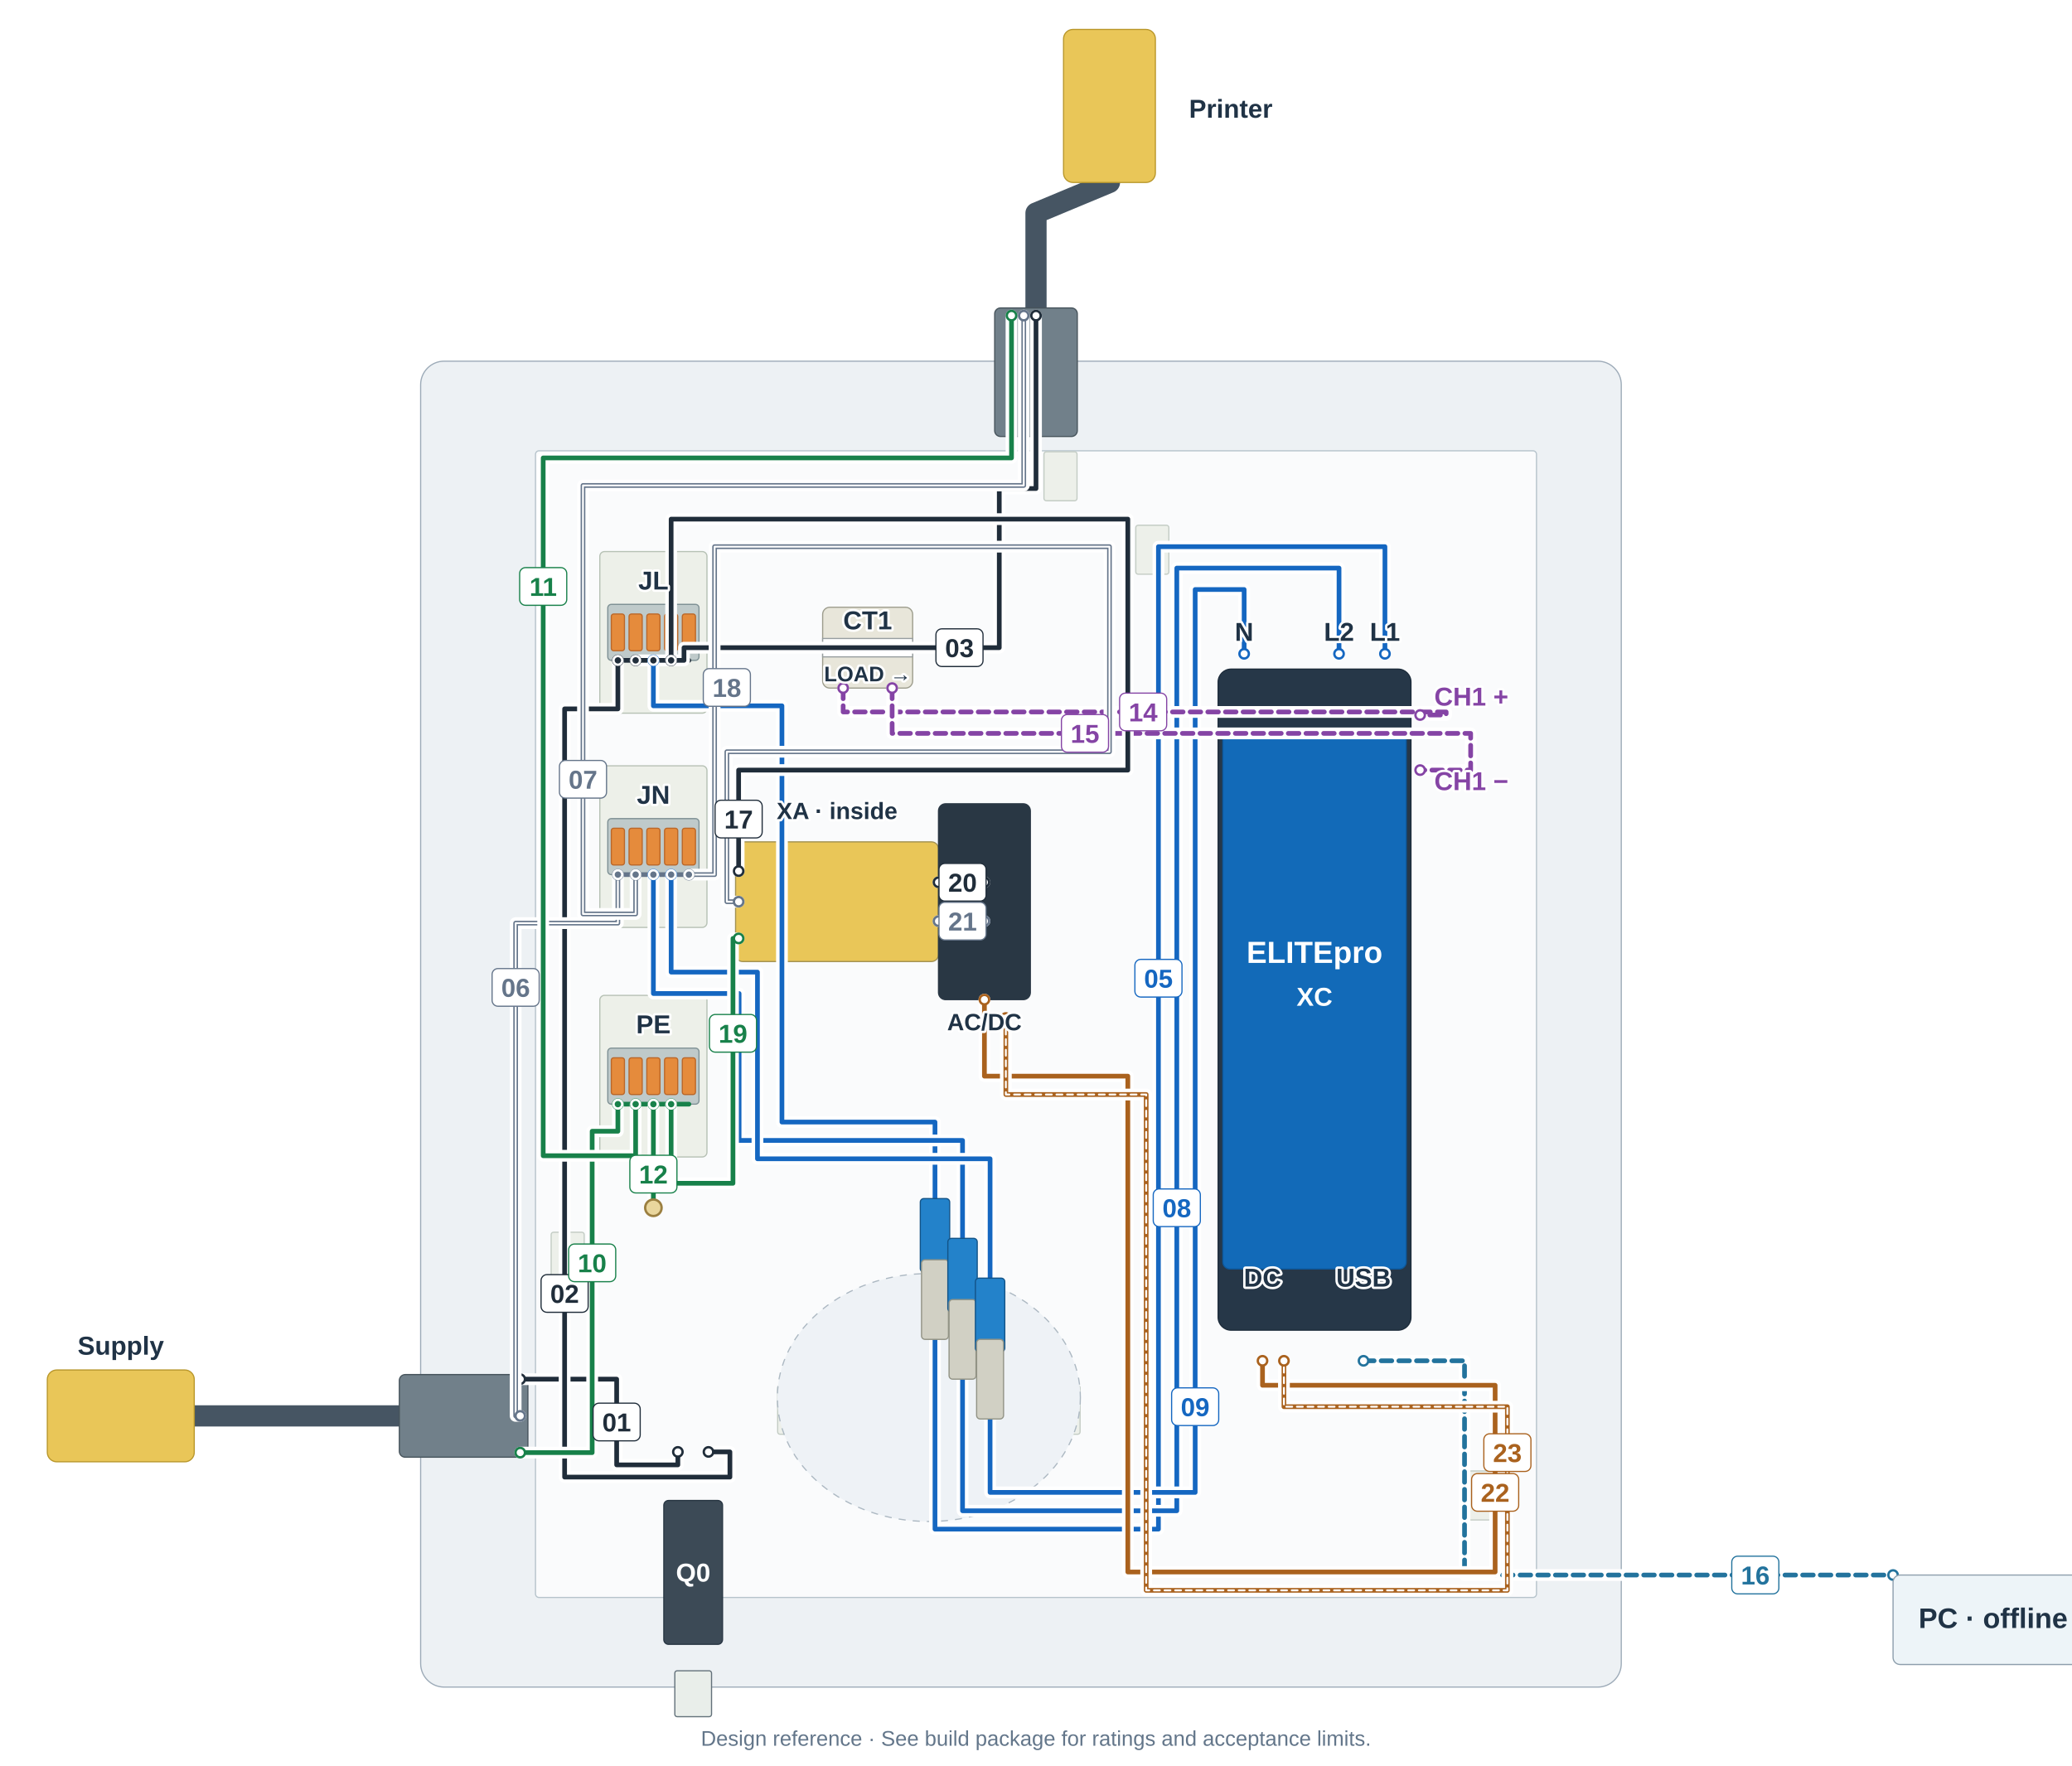
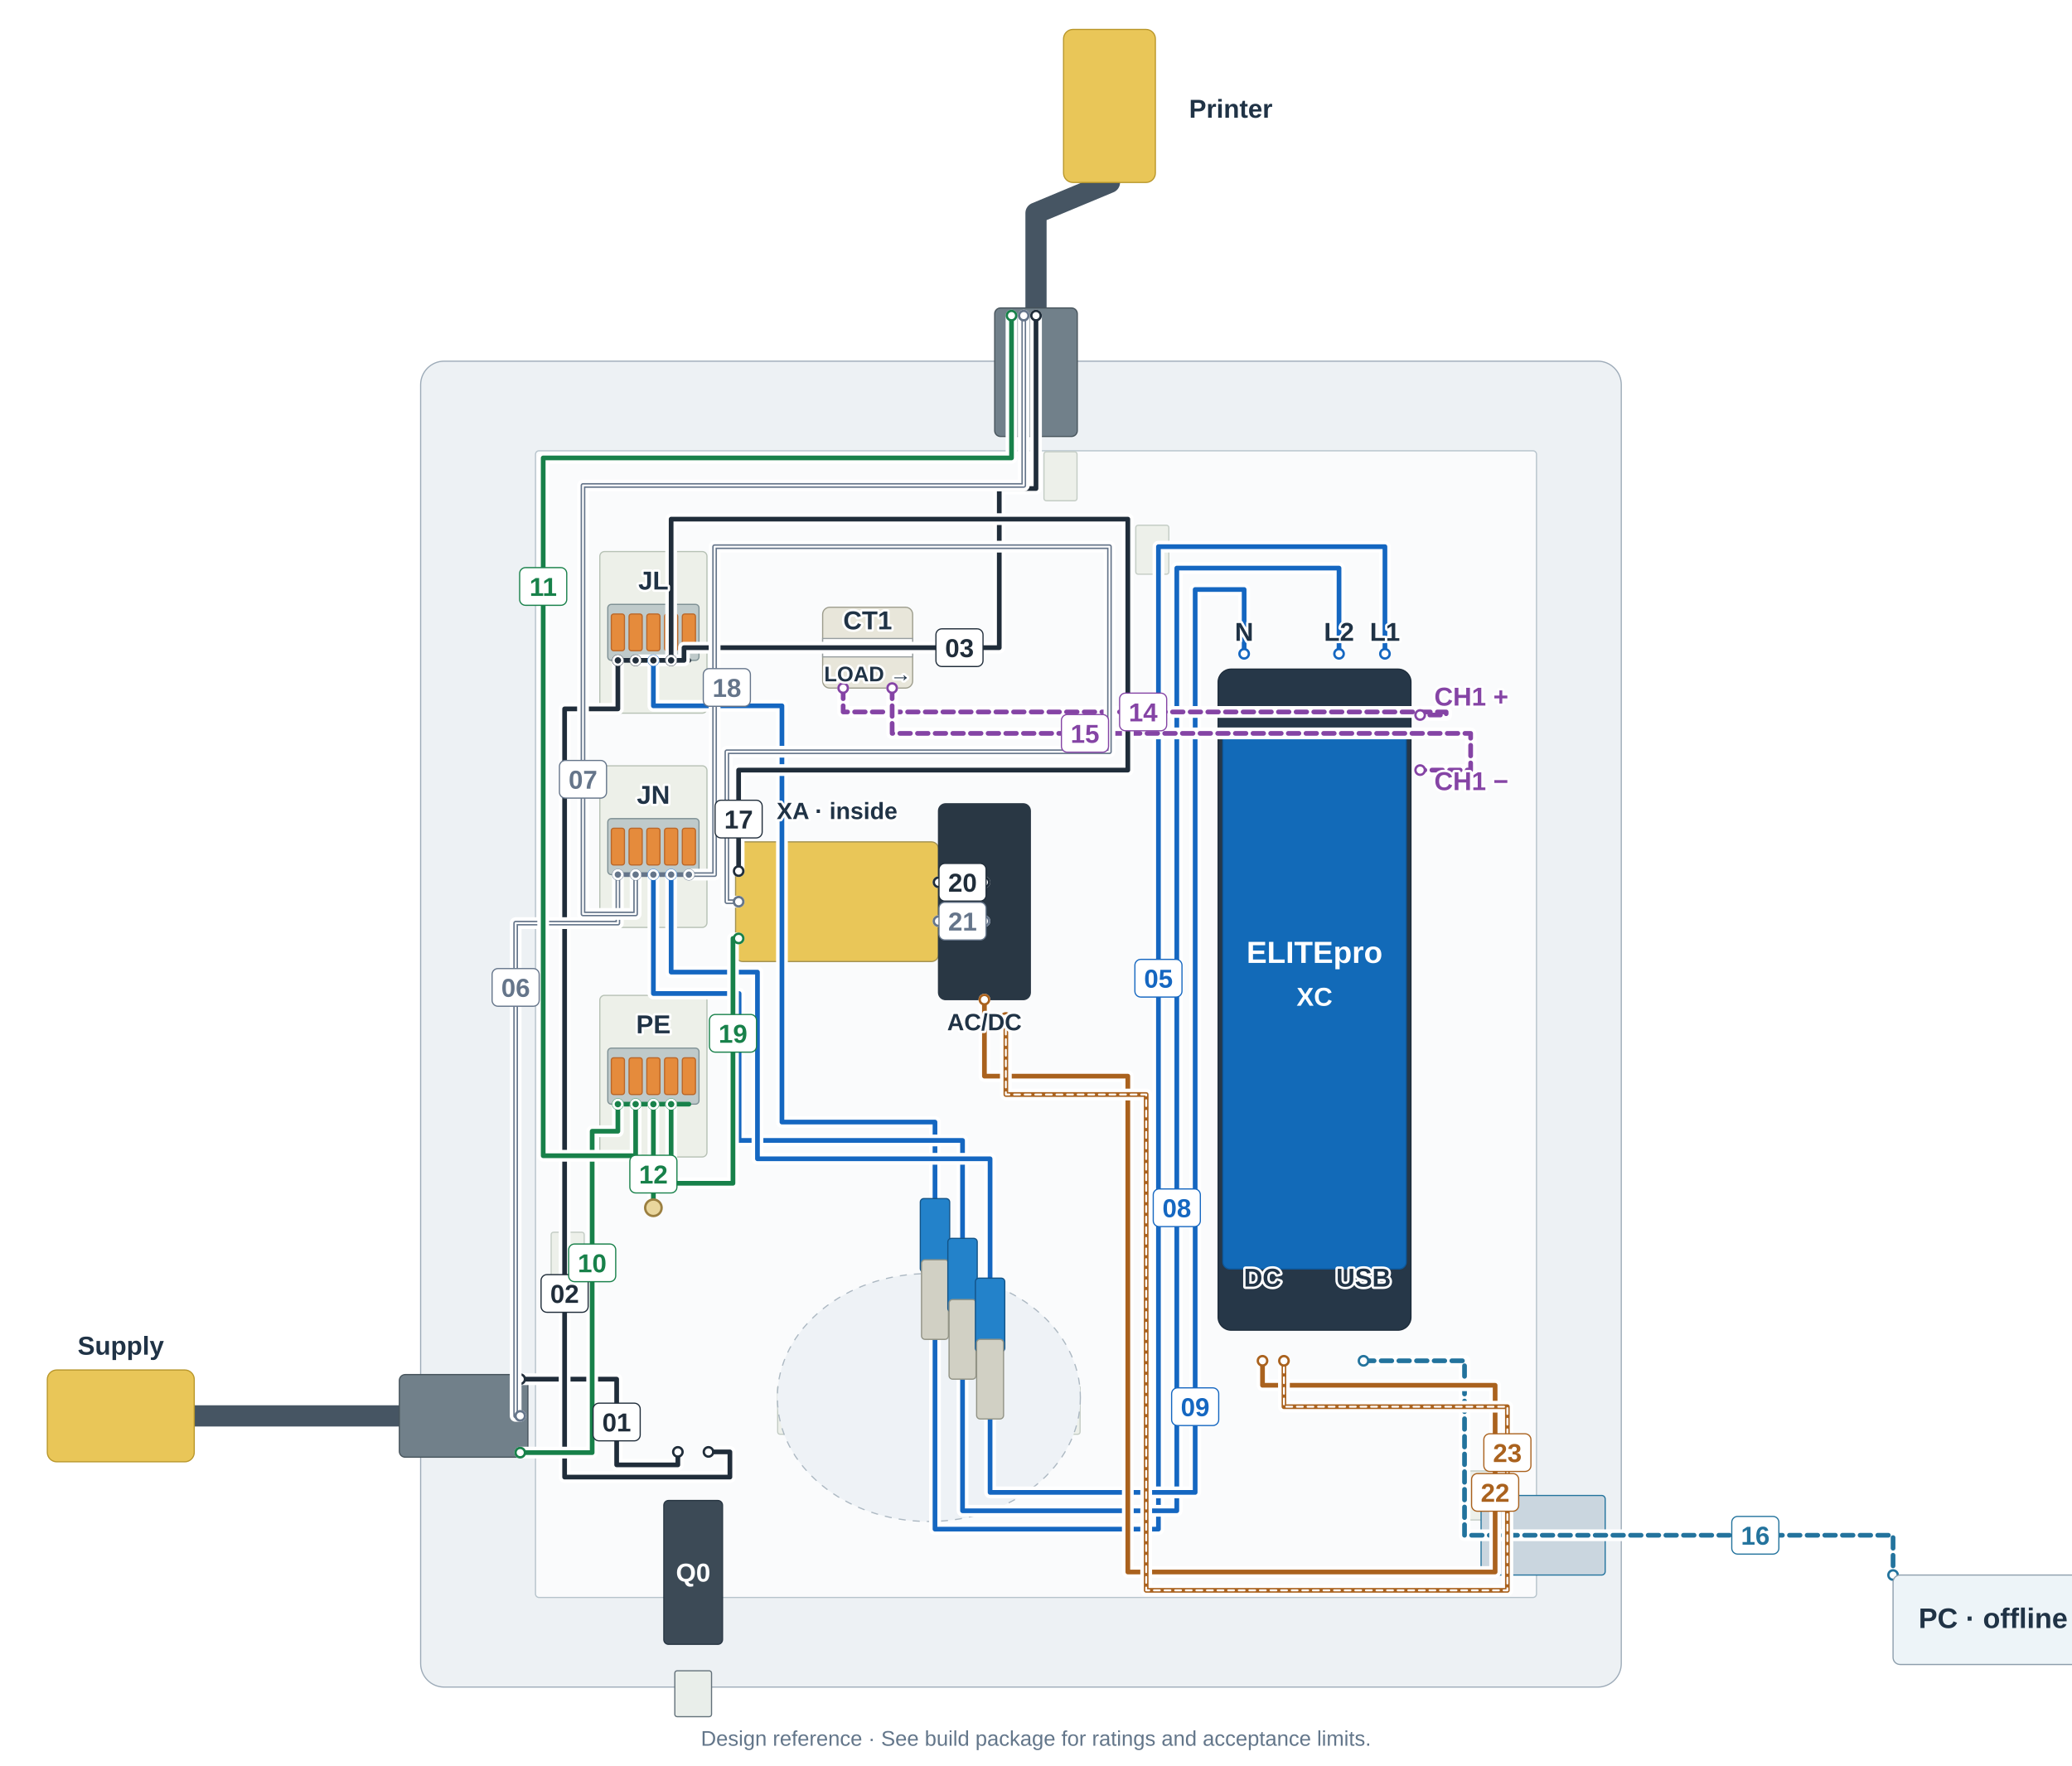
<svg xmlns="http://www.w3.org/2000/svg" width="1760" height="1500" viewBox="130 80 1760 1500" role="img" aria-label="ELITEpro enclosure wiring plan, aligned with the 3D top view" data-layout-scale="2.6" data-layout-origin-x="1010" data-layout-origin-y="950">
  <style>text{font-family:Arial,Helvetica,sans-serif}.wire{cursor:pointer;transition:opacity .15s}.muted{opacity:.09}.selected .core{stroke-width:9}.wire:focus{outline:none}.wire:focus .core{stroke-width:9}</style>
  <rect x="130" y="80" width="1760" height="1500" rx="0" fill="#fff" stroke="#fff" />
  <rect x="487.297" y="386.813" width="1019.85" height="1126.374" rx="20" fill="#edf1f4" stroke="#9dabb8" class="component-footprint" data-layout-id="case" />
  <rect x="584.867" y="462.955" width="850.265" height="974.09" rx="3" fill="#fafbfc" stroke="#b6c3cb" class="component-footprint" data-layout-id="panel" />
  <rect x="598.16" y="1126.8" width="28.08" height="41.6" rx="2" fill="#edf0ea" stroke="#c3ccc4" class="installation-detail" data-anchor="1" />
  <rect x="1016.76" y="463.8" width="28.08" height="41.6" rx="2" fill="#edf0ea" stroke="#c3ccc4" class="installation-detail" data-anchor="2" />
  <rect x="1094.76" y="526.2" width="28.08" height="41.6" rx="2" fill="#edf0ea" stroke="#c3ccc4" class="installation-detail" data-anchor="3" />
  <rect x="790.56" y="1256.8" width="28.08" height="41.6" rx="2" fill="#edf0ea" stroke="#c3ccc4" class="installation-detail" data-anchor="4" />
  <rect x="1019.36" y="1256.8" width="28.08" height="41.6" rx="2" fill="#edf0ea" stroke="#c3ccc4" class="installation-detail" data-anchor="5" />
  <rect x="1372.96" y="1329.6" width="28.08" height="41.6" rx="2" fill="#edf0ea" stroke="#c3ccc4" class="installation-detail" data-anchor="6" />
  <polyline points="295.0,1282.8 523.8,1282.8" fill="none" stroke="#465563" stroke-width="18" stroke-linecap="round" stroke-linejoin="round" />
  <polyline points="1010.0,396.2 1010.0,261.0 1072.4,235.0" fill="none" stroke="#465563" stroke-width="18" stroke-linecap="round" stroke-linejoin="round" />
  <rect x="170.2" y="1243.8" width="124.8" height="78.0" rx="8" fill="#e9c658" stroke="#b9972b" class="component-footprint" data-layout-id="supply-plug" />
  <rect x="1033.4" y="105.0" width="78.0" height="130.0" rx="8" fill="#e9c658" stroke="#b9972b" class="component-footprint" data-layout-id="printer-plug" />
  <rect x="469.2" y="1247.7" width="109.2" height="70.2" rx="5" fill="#71808a" stroke="#46535b" class="component-footprint" data-layout-id="supply-entry" />
  <rect x="974.9" y="341.6" width="70.2" height="109.2" rx="5" fill="#71808a" stroke="#46535b" class="component-footprint" data-layout-id="printer-entry" />
+   <rect x="1388.053" y="1350.4" width="105.43" height="67.6" rx="3" fill="#cad6df" stroke="#23739d" class="component-footprint" data-layout-id="usb-entry" />
  <ellipse cx="919.0" cy="1267.2" rx="128.7" ry="105.3" fill="#eef2f6" stroke="#acb8c2" stroke-dasharray="6 6" />
  <rect x="639.5" y="548.56" width="91.0" height="137.28" rx="4" fill="#edf0e9" stroke="#b6c1b4" class="component-footprint" data-layout-id="JL" />
  <rect x="646.26" y="593.41" width="77.48" height="47.58" rx="3" fill="#bfcaca" stroke="#7f9195" />
  <rect x="649.25" y="601.6" width="11.18" height="31.2" rx="2" fill="#e58b3c" stroke="#bb6728" />
  <rect x="664.33" y="601.6" width="11.18" height="31.2" rx="2" fill="#e58b3c" stroke="#bb6728" />
  <rect x="679.41" y="601.6" width="11.18" height="31.2" rx="2" fill="#e58b3c" stroke="#bb6728" />
  <rect x="694.49" y="601.6" width="11.18" height="31.2" rx="2" fill="#e58b3c" stroke="#bb6728" />
  <rect x="709.57" y="601.6" width="11.18" height="31.2" rx="2" fill="#e58b3c" stroke="#bb6728" />
  <rect x="639.5" y="730.56" width="91.0" height="137.28" rx="4" fill="#edf0e9" stroke="#b6c1b4" class="component-footprint" data-layout-id="JN" />
  <rect x="646.26" y="775.41" width="77.48" height="47.58" rx="3" fill="#bfcaca" stroke="#7f9195" />
  <rect x="649.25" y="783.6" width="11.18" height="31.2" rx="2" fill="#e58b3c" stroke="#bb6728" />
  <rect x="664.33" y="783.6" width="11.18" height="31.2" rx="2" fill="#e58b3c" stroke="#bb6728" />
  <rect x="679.41" y="783.6" width="11.18" height="31.2" rx="2" fill="#e58b3c" stroke="#bb6728" />
  <rect x="694.49" y="783.6" width="11.18" height="31.2" rx="2" fill="#e58b3c" stroke="#bb6728" />
  <rect x="709.57" y="783.6" width="11.18" height="31.2" rx="2" fill="#e58b3c" stroke="#bb6728" />
  <rect x="639.5" y="925.56" width="91.0" height="137.28" rx="4" fill="#edf0e9" stroke="#b6c1b4" class="component-footprint" data-layout-id="PE" />
  <rect x="646.26" y="970.41" width="77.48" height="47.58" rx="3" fill="#bfcaca" stroke="#7f9195" />
  <rect x="649.25" y="978.6" width="11.18" height="31.2" rx="2" fill="#e58b3c" stroke="#bb6728" />
  <rect x="664.33" y="978.6" width="11.18" height="31.2" rx="2" fill="#e58b3c" stroke="#bb6728" />
  <rect x="679.41" y="978.6" width="11.18" height="31.2" rx="2" fill="#e58b3c" stroke="#bb6728" />
  <rect x="694.49" y="978.6" width="11.18" height="31.2" rx="2" fill="#e58b3c" stroke="#bb6728" />
  <rect x="709.57" y="978.6" width="11.18" height="31.2" rx="2" fill="#e58b3c" stroke="#bb6728" />
  <polyline points="654.84,640.99 715.16,640.99" fill="none" stroke="#202d3a" stroke-width="4" stroke-linecap="round" stroke-linejoin="round" />
  <polyline points="654.84,822.99 715.16,822.99" fill="none" stroke="#65758a" stroke-width="4" stroke-linecap="round" stroke-linejoin="round" />
  <polyline points="654.84,1017.99 715.16,1017.99" fill="none" stroke="#18814a" stroke-width="4" stroke-linecap="round" stroke-linejoin="round" />
  <rect x="828.78" y="595.88" width="76.44" height="68.64" rx="6" fill="#e8e6da" stroke="#9d9d8d" class="component-footprint" data-layout-id="ct" />
  <rect x="828.78" y="622.4" width="76.44" height="15.6" rx="0" fill="#fff" stroke="#979e9f" />
  <rect x="693.866" y="1354.664" width="49.868" height="122.2" rx="4" fill="#3c4a56" stroke="#273542" class="component-footprint" data-layout-id="q0" />
  <rect x="703.2" y="1499.328" width="31.2" height="39.0" rx="2" fill="#e9eeea" stroke="#63717a" />
  <rect x="754.81" y="795.17" width="172.38" height="101.66" rx="6" fill="#e9c658" stroke="#a39254" class="component-footprint" data-layout-id="outlet" />
  <rect x="927.19" y="762.8" width="78.0" height="166.4" rx="6" fill="#293744" stroke="#293744" class="component-footprint" data-layout-id="adapter" />
  <rect x="1164.7" y="648.4" width="163.8" height="561.6" rx="11" fill="#263748" stroke="#1c2b3a" class="component-footprint" data-layout-id="meter" />
  <rect x="1168.7" y="700.4" width="155.8" height="457.6" rx="6" fill="#126ab8" stroke="#0c589c" id="elitepro-body" />
  <g class="wire wire-route" id="wire-01" data-id="01" data-kind="L" data-start="IN.L" data-end="Q0.IN" tabindex="0" role="button" aria-label="01: Input hot → Q0 IN">
    <polyline points="571.9,1251.6 653.8,1251.6 653.8,1324.4 705.8,1324.4 705.8,1313.402" fill="none" stroke="transparent" stroke-width="10" stroke-linecap="round" stroke-linejoin="round" class="wire-hit" vector-effect="non-scaling-stroke" pointer-events="stroke" />
    <polyline points="571.9,1251.6 653.8,1251.6 653.8,1324.4 705.8,1324.4 705.8,1313.402" fill="none" stroke="#fff" stroke-width="10" stroke-linecap="round" stroke-linejoin="round" />
    <polyline points="571.9,1251.6 653.8,1251.6 653.8,1324.4 705.8,1324.4 705.8,1313.402" fill="none" stroke="#202d3a" stroke-width="4" stroke-linecap="round" stroke-linejoin="round" class="core" />
    <circle cx="571.9" cy="1251.6" r="4" fill="#fff" stroke="#202d3a" stroke-width="2" />
    <circle cx="705.8" cy="1313.402" r="4" fill="#fff" stroke="#202d3a" stroke-width="2" />
  </g>
  <g class="wire wire-route" id="wire-02" data-id="02" data-kind="L" data-start="Q0.OUT" data-end="JL.1" tabindex="0" role="button" aria-label="02: Q0 OUT → hot distribution JL">
    <polyline points="731.8,1313.402 750.0,1313.402 750.0,1334.8 609.6,1334.8 609.6,682.2 654.84,682.2 654.84,640.99" fill="none" stroke="transparent" stroke-width="10" stroke-linecap="round" stroke-linejoin="round" class="wire-hit" vector-effect="non-scaling-stroke" pointer-events="stroke" />
    <polyline points="731.8,1313.402 750.0,1313.402 750.0,1334.8 609.6,1334.8 609.6,682.2 654.84,682.2 654.84,640.99" fill="none" stroke="#fff" stroke-width="10" stroke-linecap="round" stroke-linejoin="round" />
    <polyline points="731.8,1313.402 750.0,1313.402 750.0,1334.8 609.6,1334.8 609.6,682.2 654.84,682.2 654.84,640.99" fill="none" stroke="#202d3a" stroke-width="4" stroke-linecap="round" stroke-linejoin="round" class="core" />
    <circle cx="731.8" cy="1313.402" r="4" fill="#fff" stroke="#202d3a" stroke-width="2" />
    <circle cx="654.84" cy="640.99" r="4" fill="#fff" stroke="#202d3a" stroke-width="2" />
  </g>
  <g class="wire wire-route" id="wire-03" data-id="03" data-kind="L" data-start="JL.2" data-end="OUT.L" tabindex="0" role="button" aria-label="03: JL → printer hot; one pass through CT">
    <polyline points="669.92,640.99 711.0,640.99 711.0,630.2 978.8,630.2 978.8,495.0 1010.0,495.0 1010.0,348.1" fill="none" stroke="transparent" stroke-width="10" stroke-linecap="round" stroke-linejoin="round" class="wire-hit" vector-effect="non-scaling-stroke" pointer-events="stroke" />
    <polyline points="669.92,640.99 711.0,640.99 711.0,630.2 978.8,630.2 978.8,495.0 1010.0,495.0 1010.0,348.1" fill="none" stroke="#fff" stroke-width="10" stroke-linecap="round" stroke-linejoin="round" />
    <polyline points="669.92,640.99 711.0,640.99 711.0,630.2 978.8,630.2 978.8,495.0 1010.0,495.0 1010.0,348.1" fill="none" stroke="#202d3a" stroke-width="4" stroke-linecap="round" stroke-linejoin="round" class="core" />
    <circle cx="669.92" cy="640.99" r="4" fill="#fff" stroke="#202d3a" stroke-width="2" />
    <circle cx="1010.0" cy="348.1" r="4" fill="#fff" stroke="#202d3a" stroke-width="2" />
  </g>
  <g class="wire wire-route" id="wire-05" data-id="05" data-kind="V" data-start="JL.3" data-end="D.L1" tabindex="0" role="button" aria-label="05: JL → A1 → full lead → L1 (HOT); upstream protection review required">
    <polyline points="685.0,640.99 685.0,679.6 794.2,679.6 794.2,1033.2 924.2,1033.2 924.2,1379.0 1114.0,1379.0 1114.0,544.4 1306.4,544.4 1306.4,635.4" fill="none" stroke="transparent" stroke-width="10" stroke-linecap="round" stroke-linejoin="round" class="wire-hit" vector-effect="non-scaling-stroke" pointer-events="stroke" />
    <polyline points="685.0,640.99 685.0,679.6 794.2,679.6 794.2,1033.2 924.2,1033.2 924.2,1379.0 1114.0,1379.0 1114.0,544.4 1306.4,544.4 1306.4,635.4" fill="none" stroke="#fff" stroke-width="10" stroke-linecap="round" stroke-linejoin="round" />
    <polyline points="685.0,640.99 685.0,679.6 794.2,679.6 794.2,1033.2 924.2,1033.2 924.2,1379.0 1114.0,1379.0 1114.0,544.4 1306.4,544.4 1306.4,635.4" fill="none" stroke="#1567c1" stroke-width="4" stroke-linecap="round" stroke-linejoin="round" class="core" />
    <circle cx="685.0" cy="640.99" r="4" fill="#fff" stroke="#1567c1" stroke-width="2" />
    <circle cx="1306.4" cy="635.4" r="4" fill="#fff" stroke="#1567c1" stroke-width="2" />
  </g>
  <g class="wire wire-route" id="wire-06" data-id="06" data-kind="N" data-start="IN.N" data-end="JN.1" tabindex="0" role="button" aria-label="06: Input neutral → neutral distribution JN">
    <polyline points="571.9,1282.8 568.0,1282.8 568.0,864.2 654.84,864.2 654.84,822.99" fill="none" stroke="transparent" stroke-width="10" stroke-linecap="round" stroke-linejoin="round" class="wire-hit" vector-effect="non-scaling-stroke" pointer-events="stroke" />
    <polyline points="571.9,1282.8 568.0,1282.8 568.0,864.2 654.84,864.2 654.84,822.99" fill="none" stroke="#fff" stroke-width="10" stroke-linecap="round" stroke-linejoin="round" />
    <polyline points="571.9,1282.8 568.0,1282.8 568.0,864.2 654.84,864.2 654.84,822.99" fill="none" stroke="#65758a" stroke-width="4" stroke-linecap="round" stroke-linejoin="round" class="core" />
    <polyline points="571.9,1282.8 568.0,1282.8 568.0,864.2 654.84,864.2 654.84,822.99" fill="none" stroke="#fff" stroke-width="1.6" stroke-linecap="round" stroke-linejoin="round" />
    <circle cx="571.9" cy="1282.8" r="4" fill="#fff" stroke="#65758a" stroke-width="2" />
    <circle cx="654.84" cy="822.99" r="4" fill="#fff" stroke="#65758a" stroke-width="2" />
  </g>
  <g class="wire wire-route" id="wire-07" data-id="07" data-kind="N" data-start="JN.2" data-end="OUT.N" tabindex="0" role="button" aria-label="07: JN → printer neutral; outside CT">
    <polyline points="669.92,822.99 669.92,856.4 625.2,856.4 625.2,492.4 999.6,492.4 999.6,348.1" fill="none" stroke="transparent" stroke-width="10" stroke-linecap="round" stroke-linejoin="round" class="wire-hit" vector-effect="non-scaling-stroke" pointer-events="stroke" />
    <polyline points="669.92,822.99 669.92,856.4 625.2,856.4 625.2,492.4 999.6,492.4 999.6,348.1" fill="none" stroke="#fff" stroke-width="10" stroke-linecap="round" stroke-linejoin="round" />
    <polyline points="669.92,822.99 669.92,856.4 625.2,856.4 625.2,492.4 999.6,492.4 999.6,348.1" fill="none" stroke="#65758a" stroke-width="4" stroke-linecap="round" stroke-linejoin="round" class="core" />
    <polyline points="669.92,822.99 669.92,856.4 625.2,856.4 625.2,492.4 999.6,492.4 999.6,348.1" fill="none" stroke="#fff" stroke-width="1.6" stroke-linecap="round" stroke-linejoin="round" />
    <circle cx="669.92" cy="822.99" r="4" fill="#fff" stroke="#65758a" stroke-width="2" />
    <circle cx="999.6" cy="348.1" r="4" fill="#fff" stroke="#65758a" stroke-width="2" />
  </g>
  <g class="wire wire-route" id="wire-08" data-id="08" data-kind="V" data-start="JN.3" data-end="D.L2" tabindex="0" role="button" aria-label="08: JN → A2 → full lead → L2 (NEUTRAL)">
    <polyline points="685.0,822.99 685.0,924.0 757.8,924.0 757.8,1048.8 947.6,1048.8 947.6,1363.4 1129.6,1363.4 1129.6,562.6 1267.4,562.6 1267.4,635.4" fill="none" stroke="transparent" stroke-width="10" stroke-linecap="round" stroke-linejoin="round" class="wire-hit" vector-effect="non-scaling-stroke" pointer-events="stroke" />
    <polyline points="685.0,822.99 685.0,924.0 757.8,924.0 757.8,1048.8 947.6,1048.8 947.6,1363.4 1129.6,1363.4 1129.6,562.6 1267.4,562.6 1267.4,635.4" fill="none" stroke="#fff" stroke-width="10" stroke-linecap="round" stroke-linejoin="round" />
    <polyline points="685.0,822.99 685.0,924.0 757.8,924.0 757.8,1048.8 947.6,1048.8 947.6,1363.4 1129.6,1363.4 1129.6,562.6 1267.4,562.6 1267.4,635.4" fill="none" stroke="#1567c1" stroke-width="4" stroke-linecap="round" stroke-linejoin="round" class="core" />
    <circle cx="685.0" cy="822.99" r="4" fill="#fff" stroke="#1567c1" stroke-width="2" />
    <circle cx="1267.4" cy="635.4" r="4" fill="#fff" stroke="#1567c1" stroke-width="2" />
  </g>
  <g class="wire wire-route" id="wire-09" data-id="09" data-kind="V" data-start="JN.4" data-end="D.N" tabindex="0" role="button" aria-label="09: JN → A3 → full lead → N (NEUTRAL)">
    <polyline points="700.08,822.99 700.08,905.8 773.4,905.8 773.4,1064.4 971.0,1064.4 971.0,1347.8 1145.2,1347.8 1145.2,580.8 1186.8,580.8 1186.8,635.4" fill="none" stroke="transparent" stroke-width="10" stroke-linecap="round" stroke-linejoin="round" class="wire-hit" vector-effect="non-scaling-stroke" pointer-events="stroke" />
    <polyline points="700.08,822.99 700.08,905.8 773.4,905.8 773.4,1064.4 971.0,1064.4 971.0,1347.8 1145.2,1347.8 1145.2,580.8 1186.8,580.8 1186.8,635.4" fill="none" stroke="#fff" stroke-width="10" stroke-linecap="round" stroke-linejoin="round" />
    <polyline points="700.08,822.99 700.08,905.8 773.4,905.8 773.4,1064.4 971.0,1064.4 971.0,1347.8 1145.2,1347.8 1145.2,580.8 1186.8,580.8 1186.8,635.4" fill="none" stroke="#1567c1" stroke-width="4" stroke-linecap="round" stroke-linejoin="round" class="core" />
    <circle cx="700.08" cy="822.99" r="4" fill="#fff" stroke="#1567c1" stroke-width="2" />
    <circle cx="1186.8" cy="635.4" r="4" fill="#fff" stroke="#1567c1" stroke-width="2" />
  </g>
  <g class="wire wire-route" id="wire-10" data-id="10" data-kind="PE" data-start="IN.PE" data-end="JPE.1" tabindex="0" role="button" aria-label="10: Input PE → protective-earth distribution">
    <polyline points="571.9,1314.0 633.0,1314.0 633.0,1041.0 654.84,1041.0 654.84,1017.99" fill="none" stroke="transparent" stroke-width="10" stroke-linecap="round" stroke-linejoin="round" class="wire-hit" vector-effect="non-scaling-stroke" pointer-events="stroke" />
    <polyline points="571.9,1314.0 633.0,1314.0 633.0,1041.0 654.84,1041.0 654.84,1017.99" fill="none" stroke="#fff" stroke-width="10" stroke-linecap="round" stroke-linejoin="round" />
    <polyline points="571.9,1314.0 633.0,1314.0 633.0,1041.0 654.84,1041.0 654.84,1017.99" fill="none" stroke="#18814a" stroke-width="4" stroke-linecap="round" stroke-linejoin="round" class="core" />
    <circle cx="571.9" cy="1314.0" r="4" fill="#fff" stroke="#18814a" stroke-width="2" />
    <circle cx="654.84" cy="1017.99" r="4" fill="#fff" stroke="#18814a" stroke-width="2" />
  </g>
  <g class="wire wire-route" id="wire-11" data-id="11" data-kind="PE" data-start="JPE.2" data-end="OUT.PE" tabindex="0" role="button" aria-label="11: PE → printer ground; outside CT">
    <polyline points="669.92,1017.99 669.92,1061.8 591.4,1061.8 591.4,469.0 989.2,469.0 989.2,348.1" fill="none" stroke="transparent" stroke-width="10" stroke-linecap="round" stroke-linejoin="round" class="wire-hit" vector-effect="non-scaling-stroke" pointer-events="stroke" />
    <polyline points="669.92,1017.99 669.92,1061.8 591.4,1061.8 591.4,469.0 989.2,469.0 989.2,348.1" fill="none" stroke="#fff" stroke-width="10" stroke-linecap="round" stroke-linejoin="round" />
    <polyline points="669.92,1017.99 669.92,1061.8 591.4,1061.8 591.4,469.0 989.2,469.0 989.2,348.1" fill="none" stroke="#18814a" stroke-width="4" stroke-linecap="round" stroke-linejoin="round" class="core" />
    <circle cx="669.92" cy="1017.99" r="4" fill="#fff" stroke="#18814a" stroke-width="2" />
    <circle cx="989.2" cy="348.1" r="4" fill="#fff" stroke="#18814a" stroke-width="2" />
  </g>
  <g class="wire wire-route" id="wire-12" data-id="12" data-kind="PE" data-start="JPE.3" data-end="PLATE" tabindex="0" role="button" aria-label="12: PE → dedicated metal-plate bond">
    <polyline points="685.0,1017.99 685.0,1106.0" fill="none" stroke="transparent" stroke-width="10" stroke-linecap="round" stroke-linejoin="round" class="wire-hit" vector-effect="non-scaling-stroke" pointer-events="stroke" />
    <polyline points="685.0,1017.99 685.0,1106.0" fill="none" stroke="#fff" stroke-width="10" stroke-linecap="round" stroke-linejoin="round" />
    <polyline points="685.0,1017.99 685.0,1106.0" fill="none" stroke="#18814a" stroke-width="4" stroke-linecap="round" stroke-linejoin="round" class="core" />
    <circle cx="685.0" cy="1017.99" r="4" fill="#fff" stroke="#18814a" stroke-width="2" />
    <circle cx="685.0" cy="1106.0" r="4" fill="#fff" stroke="#18814a" stroke-width="2" />
  </g>
  <g class="wire wire-route" id="wire-14" data-id="14" data-kind="CT" data-start="CT.+" data-end="D.+" tabindex="0" role="button" aria-label="14: CT white (+) → current-input CH1 +">
    <polyline points="846.2,664.52 846.2,684.8 1358.4,684.8 1358.4,687.4 1336.3,687.4" fill="none" stroke="transparent" stroke-width="10" stroke-linecap="round" stroke-linejoin="round" class="wire-hit" vector-effect="non-scaling-stroke" pointer-events="stroke" />
    <polyline points="846.2,664.52 846.2,684.8 1358.4,684.8 1358.4,687.4 1336.3,687.4" fill="none" stroke="#fff" stroke-width="10" stroke-linecap="round" stroke-linejoin="round" />
    <polyline points="846.2,664.52 846.2,684.8 1358.4,684.8 1358.4,687.4 1336.3,687.4" fill="none" stroke="#8544a5" stroke-width="4" stroke-linecap="round" stroke-linejoin="round" class="core" stroke-dasharray="9 6" />
    <circle cx="846.2" cy="664.52" r="4" fill="#fff" stroke="#8544a5" stroke-width="2" />
    <circle cx="1336.3" cy="687.4" r="4" fill="#fff" stroke="#8544a5" stroke-width="2" />
  </g>
  <g class="wire wire-route" id="wire-15" data-id="15" data-kind="CT" data-start="CT.-" data-end="D.-" tabindex="0" role="button" aria-label="15: CT black (−) → current-input CH1 −">
    <polyline points="887.8,664.52 887.8,703.0 1379.2,703.0 1379.2,734.2 1336.3,734.2" fill="none" stroke="transparent" stroke-width="10" stroke-linecap="round" stroke-linejoin="round" class="wire-hit" vector-effect="non-scaling-stroke" pointer-events="stroke" />
    <polyline points="887.8,664.52 887.8,703.0 1379.2,703.0 1379.2,734.2 1336.3,734.2" fill="none" stroke="#fff" stroke-width="10" stroke-linecap="round" stroke-linejoin="round" />
    <polyline points="887.8,664.52 887.8,703.0 1379.2,703.0 1379.2,734.2 1336.3,734.2" fill="none" stroke="#8544a5" stroke-width="4" stroke-linecap="round" stroke-linejoin="round" class="core" stroke-dasharray="9 6" />
    <circle cx="887.8" cy="664.52" r="4" fill="#fff" stroke="#8544a5" stroke-width="2" />
    <circle cx="1336.3" cy="734.2" r="4" fill="#fff" stroke="#8544a5" stroke-width="2" />
  </g>
-   <g class="wire wire-route" id="wire-16" data-id="16" data-kind="USB" data-start="D.USB" data-end="PC" tabindex="0" role="button" aria-label="16: Temporary USB → ELOG; open lid, mains unplugged">
-     <polyline points="1288.2,1236.0 1374.0,1236.0 1374.0,1418.0 1738.0,1418.0 1738.0,1418.0" fill="none" stroke="transparent" stroke-width="10" stroke-linecap="round" stroke-linejoin="round" class="wire-hit" vector-effect="non-scaling-stroke" pointer-events="stroke" />
-     <polyline points="1288.2,1236.0 1374.0,1236.0 1374.0,1418.0 1738.0,1418.0 1738.0,1418.0" fill="none" stroke="#fff" stroke-width="10" stroke-linecap="round" stroke-linejoin="round" />
-     <polyline points="1288.2,1236.0 1374.0,1236.0 1374.0,1418.0 1738.0,1418.0 1738.0,1418.0" fill="none" stroke="#23739d" stroke-width="4" stroke-linecap="round" stroke-linejoin="round" class="core" stroke-dasharray="9 6" />
+   <g class="wire wire-route" id="wire-16" data-id="16" data-kind="USB" data-start="D.USB" data-end="PC" tabindex="0" role="button" aria-label="16: DENT → sleeved USB → service port → ELOG; lid closed, mains unplugged">
+     <polyline points="1288.2,1236.0 1374.0,1236.0 1374.0,1384.2 1738.0,1384.2 1738.0,1418.0" fill="none" stroke="transparent" stroke-width="10" stroke-linecap="round" stroke-linejoin="round" class="wire-hit" vector-effect="non-scaling-stroke" pointer-events="stroke" />
+     <polyline points="1288.2,1236.0 1374.0,1236.0 1374.0,1384.2 1738.0,1384.2 1738.0,1418.0" fill="none" stroke="#fff" stroke-width="10" stroke-linecap="round" stroke-linejoin="round" />
+     <polyline points="1288.2,1236.0 1374.0,1236.0 1374.0,1384.2 1738.0,1384.2 1738.0,1418.0" fill="none" stroke="#23739d" stroke-width="4" stroke-linecap="round" stroke-linejoin="round" class="core" stroke-dasharray="9 6" />
    <circle cx="1288.2" cy="1236.0" r="4" fill="#fff" stroke="#23739d" stroke-width="2" />
    <circle cx="1738.0" cy="1418.0" r="4" fill="#fff" stroke="#23739d" stroke-width="2" />
  </g>
  <g class="wire wire-route" id="wire-17" data-id="17" data-kind="L" data-start="JL.4" data-end="AUX.L" tabindex="0" role="button" aria-label="17: JL → internal XA cord hot; before CT">
    <polyline points="700.08,640.99 700.08,521.0 1088.0,521.0 1088.0,734.2 757.41,734.2 757.41,820.0" fill="none" stroke="transparent" stroke-width="10" stroke-linecap="round" stroke-linejoin="round" class="wire-hit" vector-effect="non-scaling-stroke" pointer-events="stroke" />
    <polyline points="700.08,640.99 700.08,521.0 1088.0,521.0 1088.0,734.2 757.41,734.2 757.41,820.0" fill="none" stroke="#fff" stroke-width="10" stroke-linecap="round" stroke-linejoin="round" />
    <polyline points="700.08,640.99 700.08,521.0 1088.0,521.0 1088.0,734.2 757.41,734.2 757.41,820.0" fill="none" stroke="#202d3a" stroke-width="4" stroke-linecap="round" stroke-linejoin="round" class="core" />
    <circle cx="700.08" cy="640.99" r="4" fill="#fff" stroke="#202d3a" stroke-width="2" />
    <circle cx="757.41" cy="820.0" r="4" fill="#fff" stroke="#202d3a" stroke-width="2" />
  </g>
  <g class="wire wire-route" id="wire-18" data-id="18" data-kind="N" data-start="JN.5" data-end="AUX.N" tabindex="0" role="button" aria-label="18: JN → internal XA cord neutral">
    <polyline points="715.16,822.99 737.0,822.99 737.0,544.4 1072.4,544.4 1072.4,718.6 747.4,718.6 747.4,846.0 757.41,846.0" fill="none" stroke="transparent" stroke-width="10" stroke-linecap="round" stroke-linejoin="round" class="wire-hit" vector-effect="non-scaling-stroke" pointer-events="stroke" />
    <polyline points="715.16,822.99 737.0,822.99 737.0,544.4 1072.4,544.4 1072.4,718.6 747.4,718.6 747.4,846.0 757.41,846.0" fill="none" stroke="#fff" stroke-width="10" stroke-linecap="round" stroke-linejoin="round" />
    <polyline points="715.16,822.99 737.0,822.99 737.0,544.4 1072.4,544.4 1072.4,718.6 747.4,718.6 747.4,846.0 757.41,846.0" fill="none" stroke="#65758a" stroke-width="4" stroke-linecap="round" stroke-linejoin="round" class="core" />
    <polyline points="715.16,822.99 737.0,822.99 737.0,544.4 1072.4,544.4 1072.4,718.6 747.4,718.6 747.4,846.0 757.41,846.0" fill="none" stroke="#fff" stroke-width="1.6" stroke-linecap="round" stroke-linejoin="round" />
    <circle cx="715.16" cy="822.99" r="4" fill="#fff" stroke="#65758a" stroke-width="2" />
    <circle cx="757.41" cy="846.0" r="4" fill="#fff" stroke="#65758a" stroke-width="2" />
  </g>
  <g class="wire wire-route" id="wire-19" data-id="19" data-kind="PE" data-start="JPE.4" data-end="AUX.PE" tabindex="0" role="button" aria-label="19: PE → internal XA ground contact">
    <polyline points="700.08,1017.99 700.08,1085.2 752.6,1085.2 752.6,877.2 757.41,877.2" fill="none" stroke="transparent" stroke-width="10" stroke-linecap="round" stroke-linejoin="round" class="wire-hit" vector-effect="non-scaling-stroke" pointer-events="stroke" />
    <polyline points="700.08,1017.99 700.08,1085.2 752.6,1085.2 752.6,877.2 757.41,877.2" fill="none" stroke="#fff" stroke-width="10" stroke-linecap="round" stroke-linejoin="round" />
    <polyline points="700.08,1017.99 700.08,1085.2 752.6,1085.2 752.6,877.2 757.41,877.2" fill="none" stroke="#18814a" stroke-width="4" stroke-linecap="round" stroke-linejoin="round" class="core" />
    <circle cx="700.08" cy="1017.99" r="4" fill="#fff" stroke="#18814a" stroke-width="2" />
    <circle cx="757.41" cy="877.2" r="4" fill="#fff" stroke="#18814a" stroke-width="2" />
  </g>
  <g class="wire wire-route" id="wire-20" data-id="20" data-kind="L" data-start="AUX.FACE.L" data-end="PSU.L" tabindex="0" role="button" aria-label="20: Internal adapter AC blade: hot contact">
    <polyline points="927.19,829.49 966.19,829.49" fill="none" stroke="transparent" stroke-width="10" stroke-linecap="round" stroke-linejoin="round" class="wire-hit" vector-effect="non-scaling-stroke" pointer-events="stroke" />
    <polyline points="927.19,829.49 966.19,829.49" fill="none" stroke="#fff" stroke-width="10" stroke-linecap="round" stroke-linejoin="round" />
    <polyline points="927.19,829.49 966.19,829.49" fill="none" stroke="#202d3a" stroke-width="4" stroke-linecap="round" stroke-linejoin="round" class="core" />
    <circle cx="927.19" cy="829.49" r="4" fill="#fff" stroke="#202d3a" stroke-width="2" />
    <circle cx="966.19" cy="829.49" r="4" fill="#fff" stroke="#202d3a" stroke-width="2" />
  </g>
  <g class="wire wire-route" id="wire-21" data-id="21" data-kind="N" data-start="AUX.FACE.N" data-end="PSU.N" tabindex="0" role="button" aria-label="21: Internal adapter AC blade: neutral contact">
    <polyline points="927.19,862.51 966.19,862.51" fill="none" stroke="transparent" stroke-width="10" stroke-linecap="round" stroke-linejoin="round" class="wire-hit" vector-effect="non-scaling-stroke" pointer-events="stroke" />
    <polyline points="927.19,862.51 966.19,862.51" fill="none" stroke="#fff" stroke-width="10" stroke-linecap="round" stroke-linejoin="round" />
    <polyline points="927.19,862.51 966.19,862.51" fill="none" stroke="#65758a" stroke-width="4" stroke-linecap="round" stroke-linejoin="round" class="core" />
    <polyline points="927.19,862.51 966.19,862.51" fill="none" stroke="#fff" stroke-width="1.6" stroke-linecap="round" stroke-linejoin="round" />
    <circle cx="927.19" cy="862.51" r="4" fill="#fff" stroke="#65758a" stroke-width="2" />
    <circle cx="966.19" cy="862.51" r="4" fill="#fff" stroke="#65758a" stroke-width="2" />
  </g>
  <g class="wire wire-route" id="wire-22" data-id="22" data-kind="DC" data-start="PSU.DC+" data-end="D.DC+" tabindex="0" role="button" aria-label="22: Original adapter cable → logger: center positive; entirely inside">
    <polyline points="966.19,929.2 966.19,994.2 1088.0,994.2 1088.0,1415.4 1400.0,1415.4 1400.0,1256.8 1202.4,1256.8 1202.4,1236.0" fill="none" stroke="transparent" stroke-width="10" stroke-linecap="round" stroke-linejoin="round" class="wire-hit" vector-effect="non-scaling-stroke" pointer-events="stroke" />
    <polyline points="966.19,929.2 966.19,994.2 1088.0,994.2 1088.0,1415.4 1400.0,1415.4 1400.0,1256.8 1202.4,1256.8 1202.4,1236.0" fill="none" stroke="#fff" stroke-width="10" stroke-linecap="round" stroke-linejoin="round" />
    <polyline points="966.19,929.2 966.19,994.2 1088.0,994.2 1088.0,1415.4 1400.0,1415.4 1400.0,1256.8 1202.4,1256.8 1202.4,1236.0" fill="none" stroke="#aa621e" stroke-width="4" stroke-linecap="round" stroke-linejoin="round" class="core" />
    <circle cx="966.19" cy="929.2" r="4" fill="#fff" stroke="#aa621e" stroke-width="2" />
    <circle cx="1202.4" cy="1236.0" r="4" fill="#fff" stroke="#aa621e" stroke-width="2" />
  </g>
  <g class="wire wire-route" id="wire-23" data-id="23" data-kind="DC" data-start="PSU.DC-" data-end="D.DC-" tabindex="0" role="button" aria-label="23: Original adapter cable → logger: sleeve negative; entirely inside">
    <polyline points="984.39,944.8 984.39,1009.8 1103.6,1009.8 1103.6,1431.0 1410.4,1431.0 1410.4,1275.0 1220.6,1275.0 1220.6,1236.0" fill="none" stroke="transparent" stroke-width="10" stroke-linecap="round" stroke-linejoin="round" class="wire-hit" vector-effect="non-scaling-stroke" pointer-events="stroke" />
    <polyline points="984.39,944.8 984.39,1009.8 1103.6,1009.8 1103.6,1431.0 1410.4,1431.0 1410.4,1275.0 1220.6,1275.0 1220.6,1236.0" fill="none" stroke="#fff" stroke-width="10" stroke-linecap="round" stroke-linejoin="round" />
    <polyline points="984.39,944.8 984.39,1009.8 1103.6,1009.8 1103.6,1431.0 1410.4,1431.0 1410.4,1275.0 1220.6,1275.0 1220.6,1236.0" fill="none" stroke="#aa621e" stroke-width="4" stroke-linecap="round" stroke-linejoin="round" class="core" />
    <polyline points="984.39,944.8 984.39,1009.8 1103.6,1009.8 1103.6,1431.0 1410.4,1431.0 1410.4,1275.0 1220.6,1275.0 1220.6,1236.0" fill="none" stroke="#fff" stroke-width="1.6" stroke-linecap="round" stroke-linejoin="round" stroke-dasharray="5 4" />
    <circle cx="984.39" cy="944.8" r="4" fill="#fff" stroke="#aa621e" stroke-width="2" />
    <circle cx="1220.6" cy="1236.0" r="4" fill="#fff" stroke="#aa621e" stroke-width="2" />
  </g>
  <g class="wire wire-badge" data-id="01" data-kind="L">
    <rect x="633.8" y="1272.0" width="40" height="32" rx="5" fill="#fff" stroke="#202d3a" />
    <text x="653.8" y="1296.0" font-size="22" fill="#202d3a" font-weight="700" text-anchor="middle">01</text>
  </g>
  <g class="wire wire-badge" data-id="02" data-kind="L">
    <rect x="589.6" y="1162.8" width="40" height="32" rx="5" fill="#fff" stroke="#202d3a" />
    <text x="609.6" y="1186.8" font-size="22" fill="#202d3a" font-weight="700" text-anchor="middle">02</text>
  </g>
  <g class="wire wire-badge" data-id="03" data-kind="L">
    <rect x="925.0" y="614.2" width="40" height="32" rx="5" fill="#fff" stroke="#202d3a" />
    <text x="945.0" y="638.2" font-size="22" fill="#202d3a" font-weight="700" text-anchor="middle">03</text>
  </g>
  <g class="wire wire-badge" data-id="05" data-kind="V">
    <rect x="1094.0" y="895.0" width="40" height="32" rx="5" fill="#fff" stroke="#1567c1" />
    <text x="1114.0" y="919.0" font-size="22" fill="#1567c1" font-weight="700" text-anchor="middle">05</text>
  </g>
  <g class="wire wire-badge" data-id="06" data-kind="N">
    <rect x="548.0" y="902.8" width="40" height="32" rx="5" fill="#fff" stroke="#65758a" />
    <text x="568.0" y="926.8" font-size="22" fill="#65758a" font-weight="700" text-anchor="middle">06</text>
  </g>
  <g class="wire wire-badge" data-id="07" data-kind="N">
    <rect x="605.2" y="726.0" width="40" height="32" rx="5" fill="#fff" stroke="#65758a" />
    <text x="625.2" y="750.0" font-size="22" fill="#65758a" font-weight="700" text-anchor="middle">07</text>
  </g>
  <g class="wire wire-badge" data-id="08" data-kind="V">
    <rect x="1109.6" y="1090.0" width="40" height="32" rx="5" fill="#fff" stroke="#1567c1" />
    <text x="1129.6" y="1114.0" font-size="22" fill="#1567c1" font-weight="700" text-anchor="middle">08</text>
  </g>
  <g class="wire wire-badge" data-id="09" data-kind="V">
    <rect x="1125.2" y="1259.0" width="40" height="32" rx="5" fill="#fff" stroke="#1567c1" />
    <text x="1145.2" y="1283.0" font-size="22" fill="#1567c1" font-weight="700" text-anchor="middle">09</text>
  </g>
  <g class="wire wire-badge" data-id="10" data-kind="PE">
    <rect x="613.0" y="1136.8" width="40" height="32" rx="5" fill="#fff" stroke="#18814a" />
    <text x="633.0" y="1160.8" font-size="22" fill="#18814a" font-weight="700" text-anchor="middle">10</text>
  </g>
  <g class="wire wire-badge" data-id="11" data-kind="PE">
    <rect x="571.4" y="562.2" width="40" height="32" rx="5" fill="#fff" stroke="#18814a" />
    <text x="591.4" y="586.2" font-size="22" fill="#18814a" font-weight="700" text-anchor="middle">11</text>
  </g>
  <g class="wire wire-badge" data-id="12" data-kind="PE">
    <rect x="665.0" y="1061.4" width="40" height="32" rx="5" fill="#fff" stroke="#18814a" />
    <text x="685.0" y="1085.4" font-size="22" fill="#18814a" font-weight="700" text-anchor="middle">12</text>
  </g>
  <g class="wire wire-badge" data-id="14" data-kind="CT">
    <rect x="1081.0" y="668.8" width="40" height="32" rx="5" fill="#fff" stroke="#8544a5" />
    <text x="1101.0" y="692.8" font-size="22" fill="#8544a5" font-weight="700" text-anchor="middle">14</text>
  </g>
  <g class="wire wire-badge" data-id="15" data-kind="CT">
    <rect x="1031.6" y="687.0" width="40" height="32" rx="5" fill="#fff" stroke="#8544a5" />
    <text x="1051.6" y="711.0" font-size="22" fill="#8544a5" font-weight="700" text-anchor="middle">15</text>
  </g>
  <g class="wire wire-badge" data-id="16" data-kind="USB">
-     <rect x="1601.0" y="1402.0" width="40" height="32" rx="5" fill="#fff" stroke="#23739d" />
-     <text x="1621.0" y="1426.0" font-size="22" fill="#23739d" font-weight="700" text-anchor="middle">16</text>
+     <rect x="1601.0" y="1368.2" width="40" height="32" rx="5" fill="#fff" stroke="#23739d" />
+     <text x="1621.0" y="1392.2" font-size="22" fill="#23739d" font-weight="700" text-anchor="middle">16</text>
  </g>
  <g class="wire wire-badge" data-id="17" data-kind="L">
    <rect x="737.41" y="759.8" width="40" height="32" rx="5" fill="#fff" stroke="#202d3a" />
    <text x="757.41" y="783.8" font-size="22" fill="#202d3a" font-weight="700" text-anchor="middle">17</text>
  </g>
  <g class="wire wire-badge" data-id="18" data-kind="N">
    <rect x="727.4" y="648.0" width="40" height="32" rx="5" fill="#fff" stroke="#65758a" />
    <text x="747.4" y="672.0" font-size="22" fill="#65758a" font-weight="700" text-anchor="middle">18</text>
  </g>
  <g class="wire wire-badge" data-id="19" data-kind="PE">
    <rect x="732.6" y="941.8" width="40" height="32" rx="5" fill="#fff" stroke="#18814a" />
    <text x="752.6" y="965.8" font-size="22" fill="#18814a" font-weight="700" text-anchor="middle">19</text>
  </g>
  <g class="wire wire-badge" data-id="20" data-kind="L">
    <rect x="927.6" y="813.49" width="40" height="32" rx="5" fill="#fff" stroke="#202d3a" />
    <text x="947.6" y="837.49" font-size="22" fill="#202d3a" font-weight="700" text-anchor="middle">20</text>
  </g>
  <g class="wire wire-badge" data-id="21" data-kind="N">
    <rect x="927.6" y="846.51" width="40" height="32" rx="5" fill="#fff" stroke="#65758a" />
    <text x="947.6" y="870.51" font-size="22" fill="#65758a" font-weight="700" text-anchor="middle">21</text>
  </g>
  <g class="wire wire-badge" data-id="22" data-kind="DC">
    <rect x="1380.0" y="1331.8" width="40" height="32" rx="5" fill="#fff" stroke="#aa621e" />
    <text x="1400.0" y="1355.8" font-size="22" fill="#aa621e" font-weight="700" text-anchor="middle">22</text>
  </g>
  <g class="wire wire-badge" data-id="23" data-kind="DC">
    <rect x="1390.4" y="1298.0" width="40" height="32" rx="5" fill="#fff" stroke="#aa621e" />
    <text x="1410.4" y="1322.0" font-size="22" fill="#aa621e" font-weight="700" text-anchor="middle">23</text>
  </g>
  <g class="wire" data-id="05" data-kind="V">
    <rect x="911.72" y="1098.2" width="24.96" height="62.4" rx="3" fill="#2382ca" stroke="#125387" class="component-footprint" data-layout-id="A1" />
    <rect x="912.76" y="1150.2" width="22.88" height="67.6" rx="3" fill="#d1d0c4" stroke="#929385" />
  </g>
  <g class="wire" data-id="08" data-kind="V">
    <rect x="935.12" y="1132.0" width="24.96" height="62.4" rx="3" fill="#2382ca" stroke="#125387" class="component-footprint" data-layout-id="A2" />
    <rect x="936.16" y="1184.0" width="22.88" height="67.6" rx="3" fill="#d1d0c4" stroke="#929385" />
  </g>
  <g class="wire" data-id="09" data-kind="V">
    <rect x="958.52" y="1165.8" width="24.96" height="62.4" rx="3" fill="#2382ca" stroke="#125387" class="component-footprint" data-layout-id="A3" />
    <rect x="959.56" y="1217.8" width="22.88" height="67.6" rx="3" fill="#d1d0c4" stroke="#929385" />
  </g>
  <circle cx="654.84" cy="640.99" r="3.7" fill="#202d3a" stroke="#fff" stroke-width="2" />
  <circle cx="669.92" cy="640.99" r="3.7" fill="#202d3a" stroke="#fff" stroke-width="2" />
  <circle cx="685.0" cy="640.99" r="3.7" fill="#202d3a" stroke="#fff" stroke-width="2" />
  <circle cx="700.08" cy="640.99" r="3.7" fill="#202d3a" stroke="#fff" stroke-width="2" />
  <circle cx="654.84" cy="822.99" r="3.7" fill="#65758a" stroke="#fff" stroke-width="2" />
  <circle cx="669.92" cy="822.99" r="3.7" fill="#65758a" stroke="#fff" stroke-width="2" />
  <circle cx="685.0" cy="822.99" r="3.7" fill="#65758a" stroke="#fff" stroke-width="2" />
  <circle cx="700.08" cy="822.99" r="3.7" fill="#65758a" stroke="#fff" stroke-width="2" />
  <circle cx="715.16" cy="822.99" r="3.7" fill="#65758a" stroke="#fff" stroke-width="2" />
  <circle cx="654.84" cy="1017.99" r="3.7" fill="#18814a" stroke="#fff" stroke-width="2" />
  <circle cx="669.92" cy="1017.99" r="3.7" fill="#18814a" stroke="#fff" stroke-width="2" />
  <circle cx="685.0" cy="1017.99" r="3.7" fill="#18814a" stroke="#fff" stroke-width="2" />
  <circle cx="700.08" cy="1017.99" r="3.7" fill="#18814a" stroke="#fff" stroke-width="2" />
  <circle cx="685.0" cy="1106.0" r="7" fill="#e9d69d" stroke="#9b7f40" stroke-width="2" />
  <g style="paint-order:stroke;stroke:#fff;stroke-width:4;stroke-linejoin:round">
    <text x="1186.8" y="624.4" font-size="22" fill="#203346" font-weight="600" text-anchor="middle" data-endpoint="D.N">N</text>
    <text x="1267.4" y="624.4" font-size="22" fill="#203346" font-weight="600" text-anchor="middle" data-endpoint="D.L2">L2</text>
    <text x="1306.4" y="624.4" font-size="22" fill="#203346" font-weight="600" text-anchor="middle" data-endpoint="D.L1">L1</text>
    <text x="1348.3" y="679.4" font-size="22" fill="#8544a5" font-weight="600" text-anchor="start" data-endpoint="D.+">CH1 +</text>
    <text x="1348.3" y="751.2" font-size="22" fill="#8544a5" font-weight="600" text-anchor="start" data-endpoint="D.-">CH1 −</text>
    <text x="1202.4" y="1173.0" font-size="22" fill="#203346" font-weight="600" text-anchor="middle" data-endpoint="D.DC+">DC</text>
    <text x="1288.2" y="1173.0" font-size="22" fill="#203346" font-weight="600" text-anchor="middle" data-endpoint="D.USB">USB</text>
  </g>
  <rect x="1738.0" y="1418.0" width="170" height="76" rx="6" fill="#edf4f8" stroke="#8d9eac" />
  <text x="1823.0" y="1463.0" font-size="24" fill="#203346" font-weight="700" text-anchor="middle">PC · offline</text>
  <g style="paint-order:stroke;stroke:#fff;stroke-width:4;stroke-linejoin:round">
    <text x="232.6" y="1230.8" font-size="22" fill="#203346" font-weight="600" text-anchor="middle">Supply</text>
    <text x="1140" y="180" font-size="22" fill="#203346" font-weight="600" text-anchor="start">Printer</text>
    <text x="685.0" y="580.8" font-size="22" fill="#203346" font-weight="600" text-anchor="middle">JL</text>
    <text x="685.0" y="762.8" font-size="22" fill="#203346" font-weight="600" text-anchor="middle">JN</text>
    <text x="685.0" y="957.8" font-size="22" fill="#203346" font-weight="600" text-anchor="middle">PE</text>
    <text x="867.0" y="614.6" font-size="22" fill="#203346" font-weight="600" text-anchor="middle">CT1</text>
    <text x="867.0" y="658.8" font-size="18" fill="#203346" font-weight="600" text-anchor="middle">LOAD →</text>
    <text style="stroke:none" x="718.8" y="1423.564" font-size="22" fill="#fff" font-weight="600" text-anchor="middle">Q0</text>
    <text x="841.0" y="775.8" font-size="20" fill="#203346" font-weight="600" text-anchor="middle">XA · inside</text>
    <text x="966.19" y="955.2" font-size="20" fill="#203346" font-weight="600" text-anchor="middle">AC/DC</text>
    <text style="stroke:none" x="1246.6" y="898.0" font-size="26" fill="#fff" font-weight="700" text-anchor="middle">ELITEpro</text>
    <text style="stroke:none" x="1246.6" y="934.4" font-size="22" fill="#fff" font-weight="600" text-anchor="middle">XC</text>
  </g>
  <text x="1010" y="1563" font-size="18" fill="#63768a" font-weight="400" text-anchor="middle" class="drawing-note">Design reference · See build package for ratings and acceptance limits.</text>
</svg>
